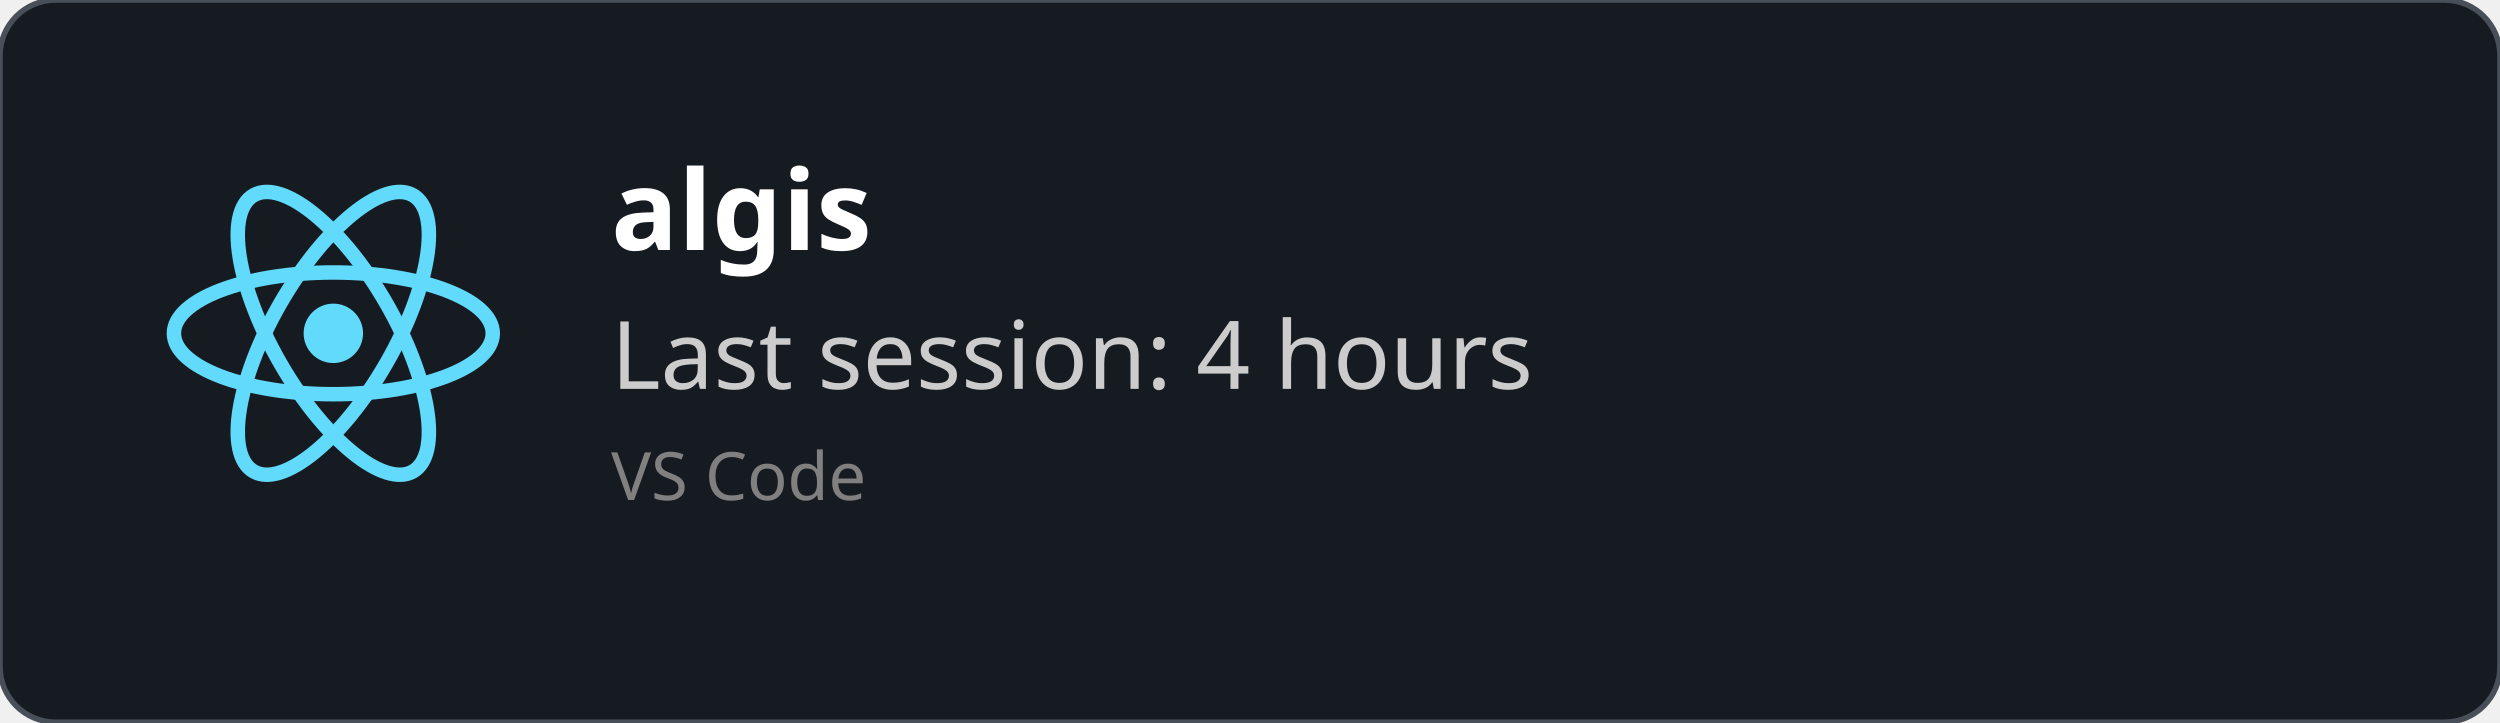
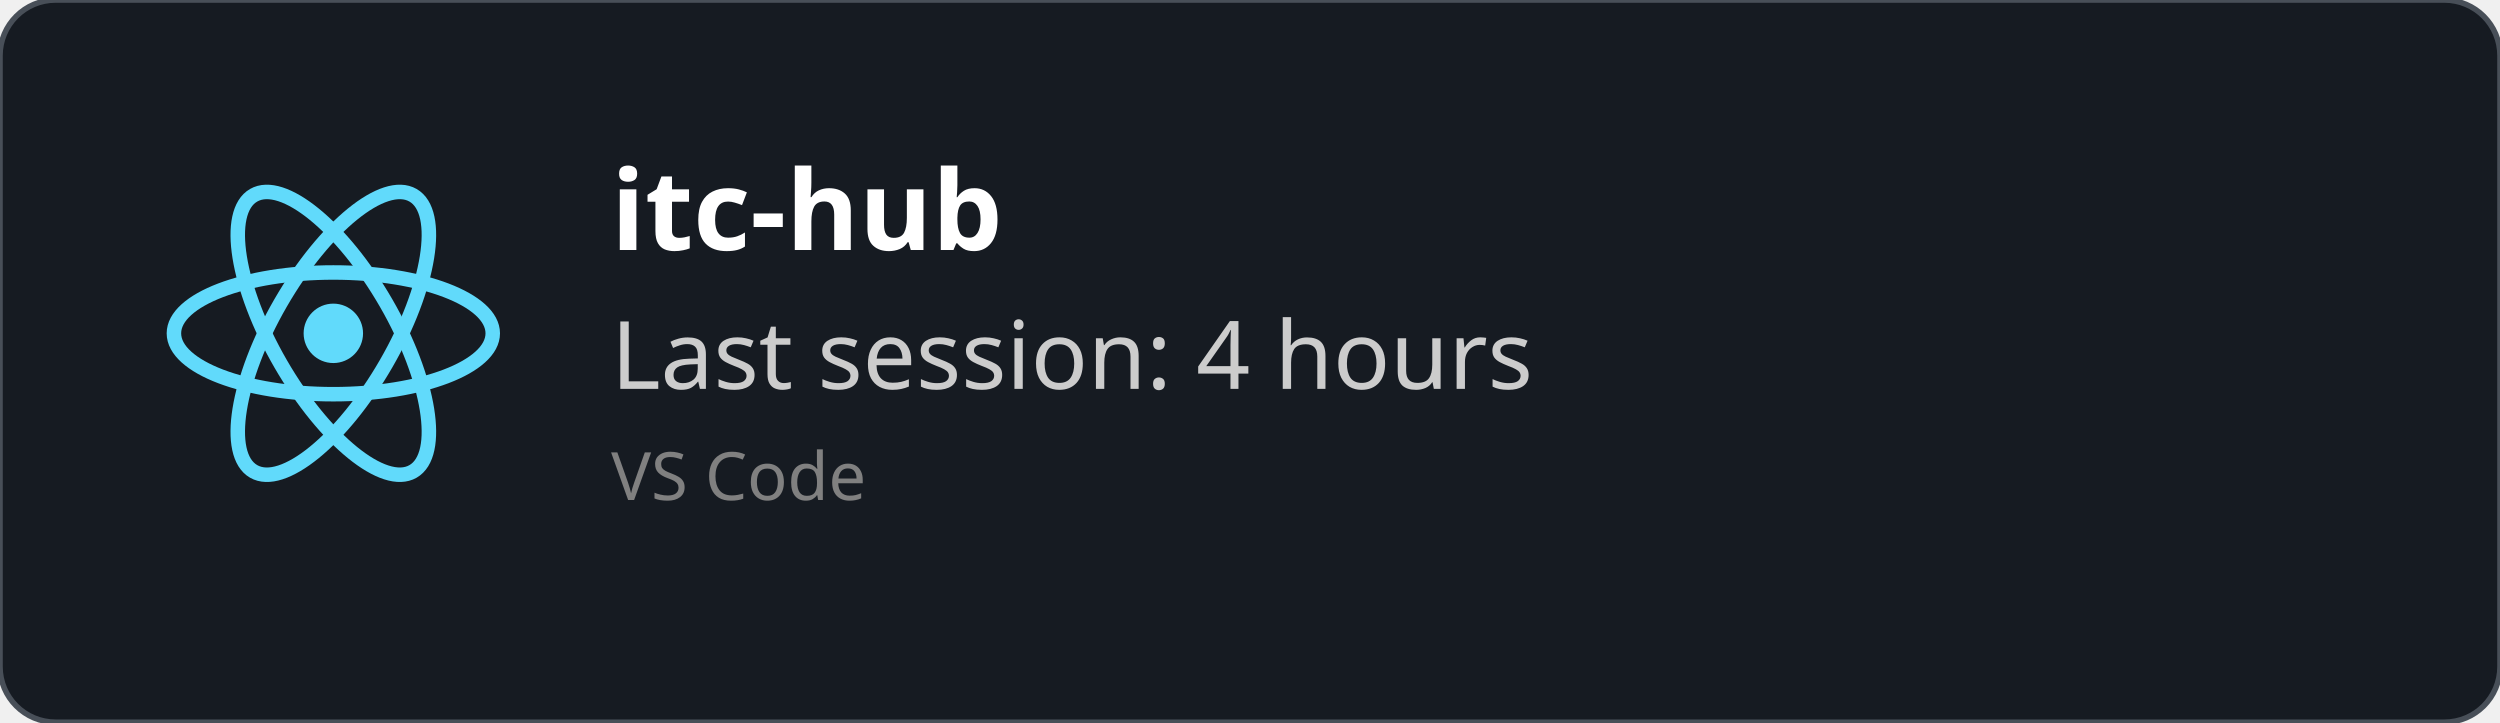
<svg xmlns="http://www.w3.org/2000/svg" width="450" height="130" viewBox="0 0 450 130" fill="none" role="img">
  <style>
    *{
        font-family: 'Segoe UI', Ubuntu, monospace
    }
    </style>
  <defs>
    <clipPath id="horizontalClip" x="20" y="20" width="500" height="200">
      <rect x="90" y="20" width="300" height="50" />
    </clipPath>
  </defs>
  <rect width="450" height="130" fill="rgba(22,27,34)" stroke="#484f58" stroke-width="1" fill-opacity="1" stroke-opacity="1" x="0" y="0" rx="10px" ry="10px">
    </rect>
  <svg height="60" width="60" x="30" y="30" viewBox="-11.5 -10.232 23 20.463">
    <circle cx="0" cy="0" r="2.05" fill="#61dafb" />
    <g stroke="#61dafb" stroke-width="1" fill="none">
      <ellipse rx="11" ry="4.2" />
      <ellipse rx="11" ry="4.2" transform="rotate(60)" />
      <ellipse rx="11" ry="4.2" transform="rotate(120)" />
    </g>
  </svg>
  <text x="110" y="45" font-size="20" clip-path="url(#horizontalClip)" font-weight="bold" font-family="Ubuntu" fill="white">
-     algis
+     itc-hub
    </text>
  <text x="110" y="70" font-size="17px" font-family="Ubuntu" fill="#ccc">
    Last session: 4 hours
    </text>
  <text x="110" y="90" font-size="12px" font-family="Ubuntu" fill="grey">
    VS Code
    </text>
</svg>
